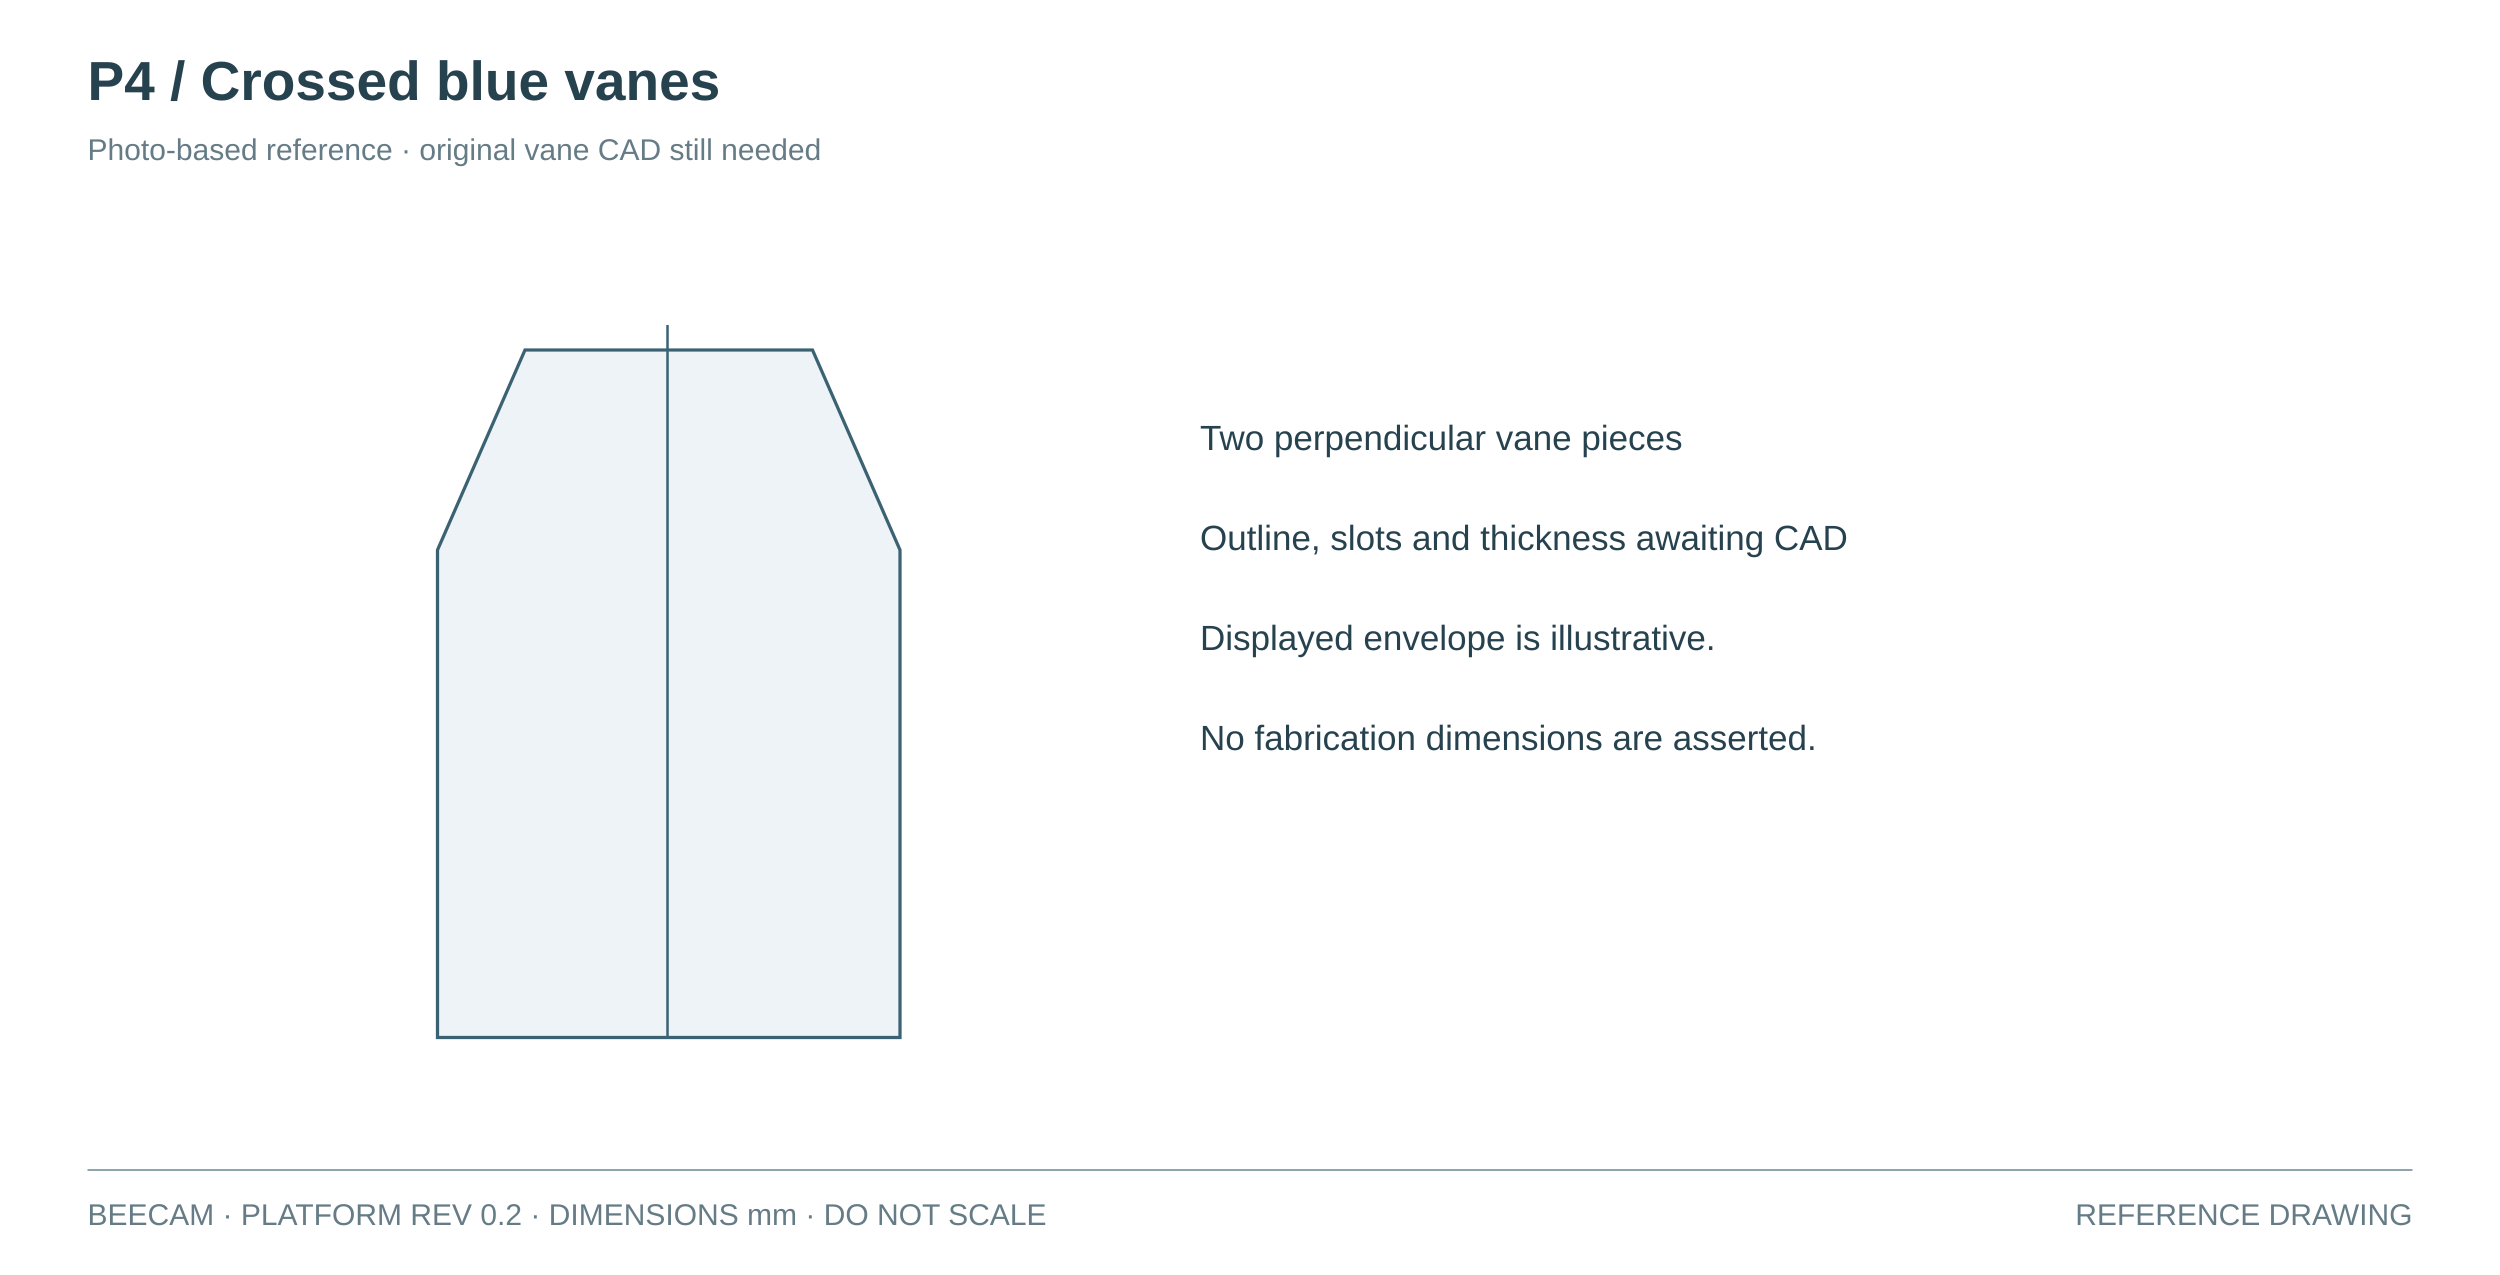
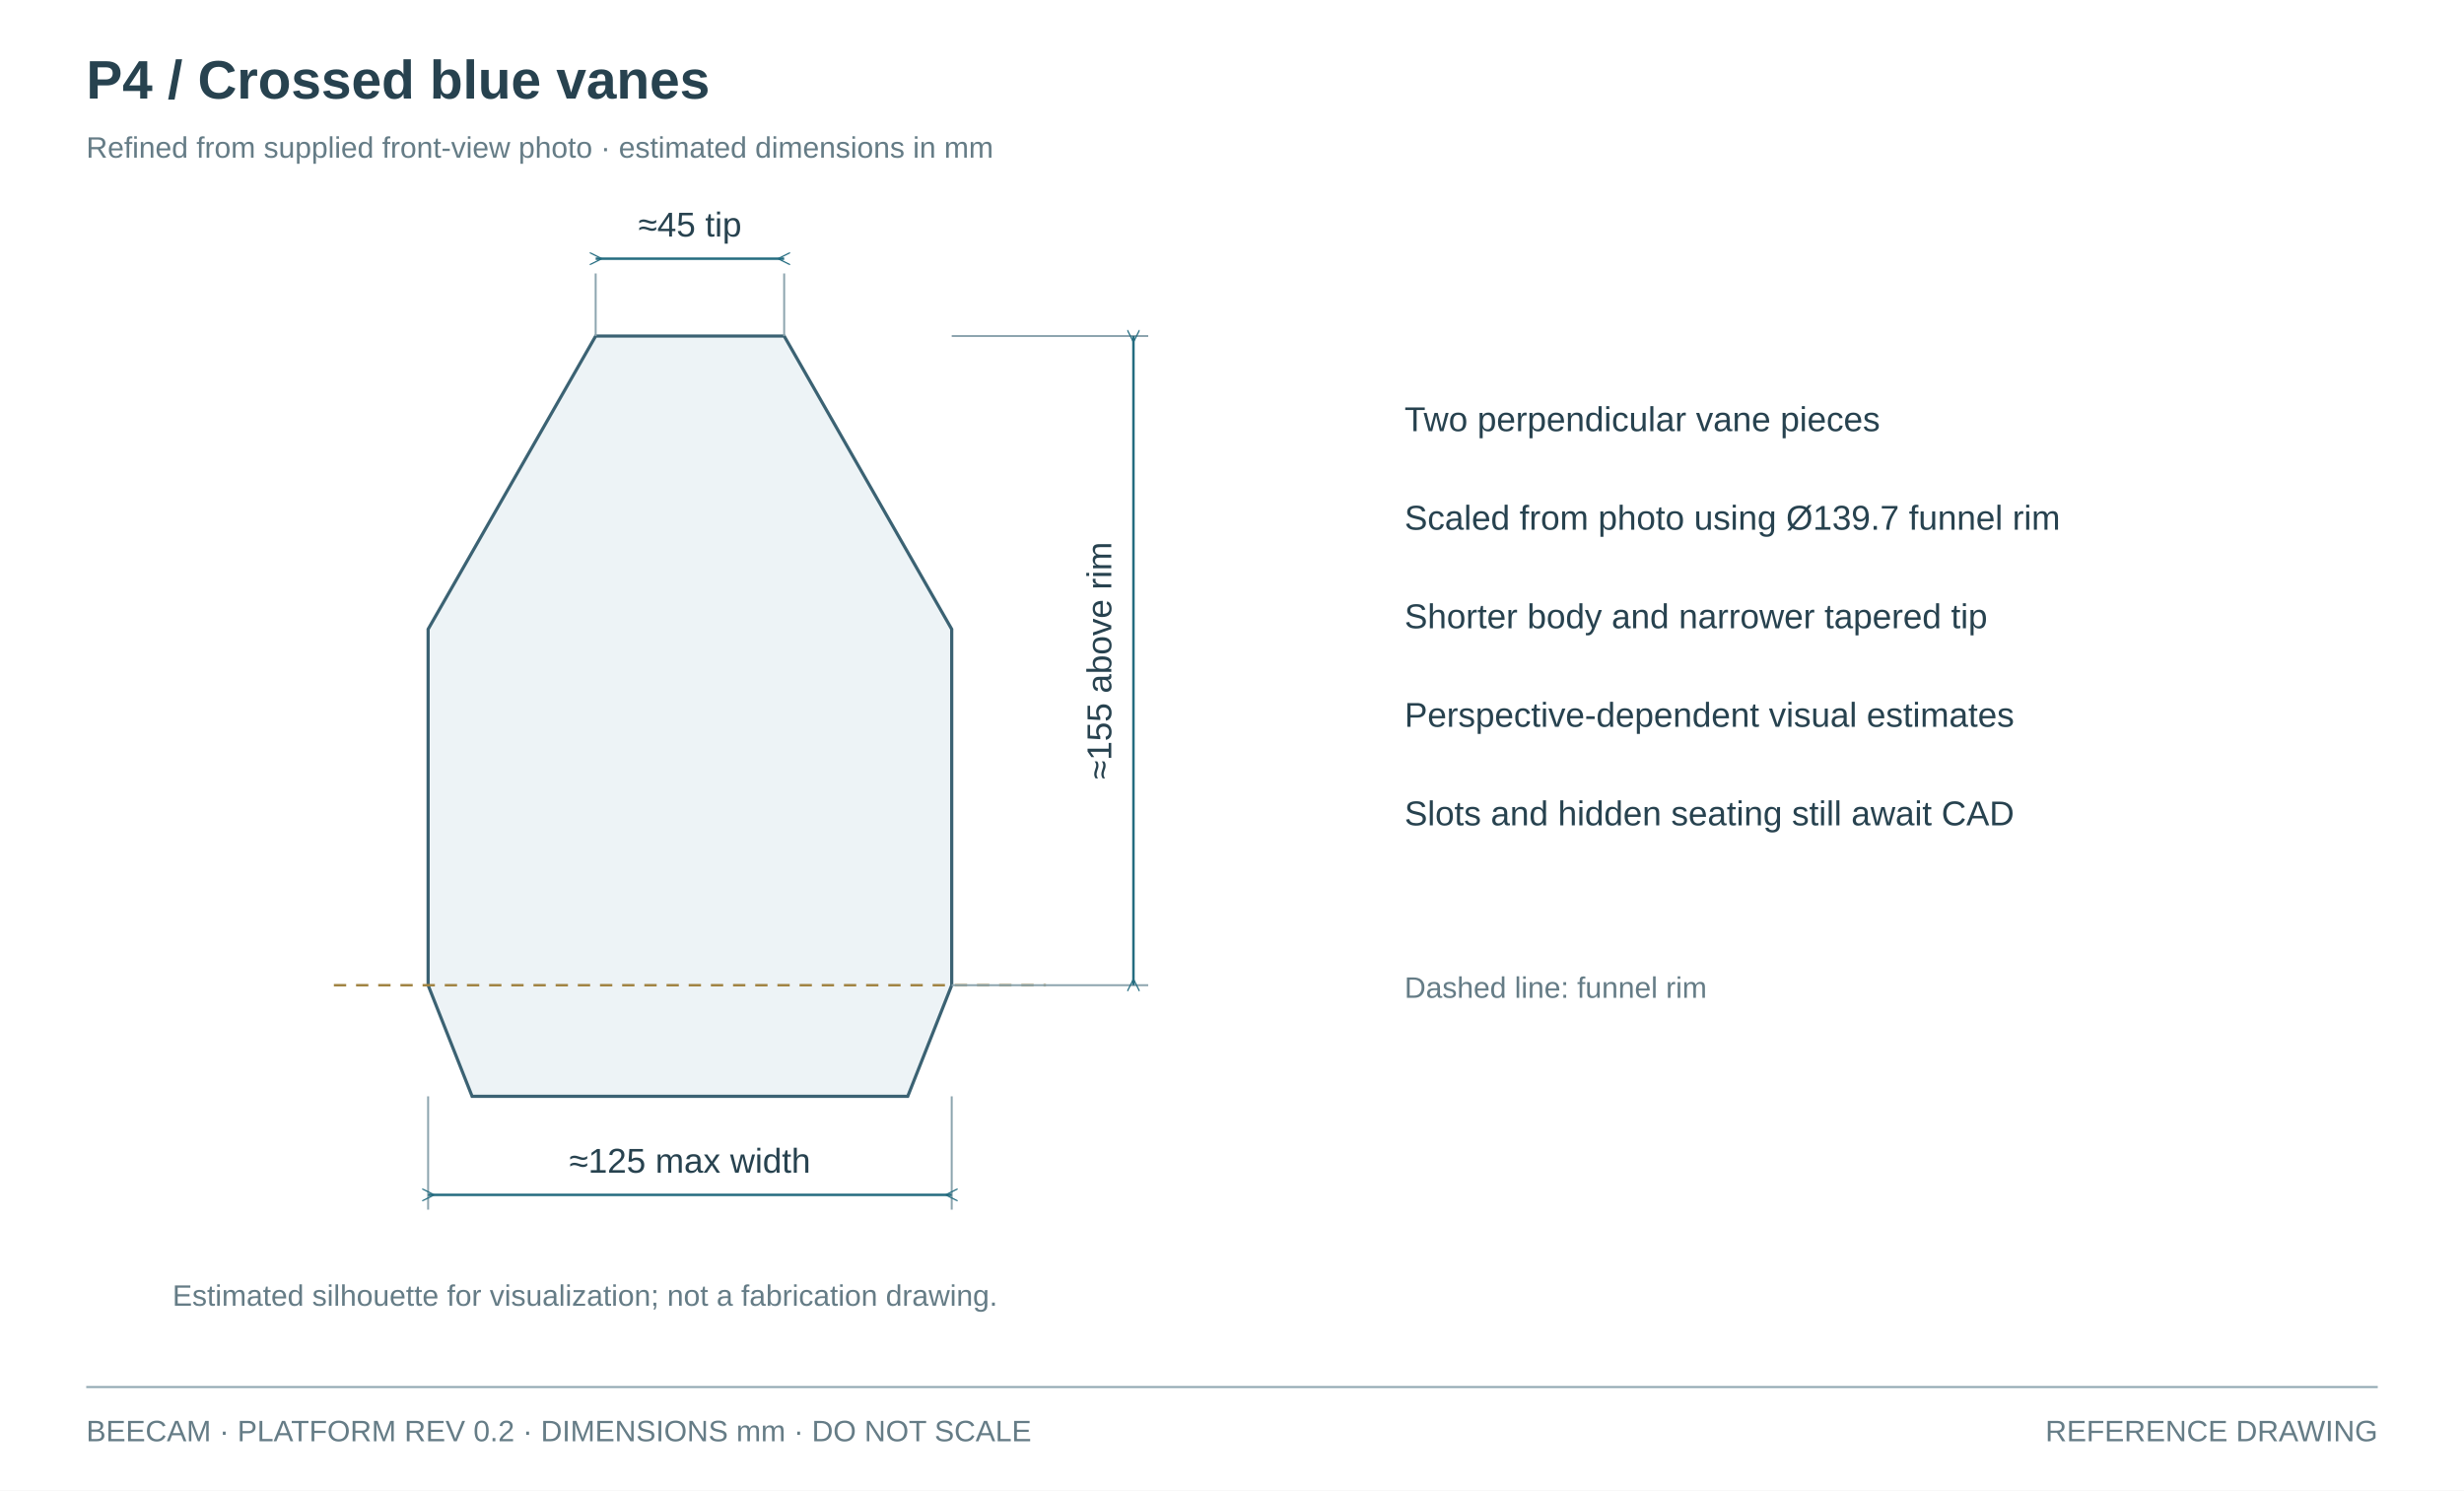
- <svg xmlns="http://www.w3.org/2000/svg" width="1000" height="510" viewBox="0 0 1000 510" role="img" aria-label="P4 / Crossed blue vanes">
+ <svg xmlns="http://www.w3.org/2000/svg" width="1000" height="605" viewBox="0 0 1000 605" role="img" aria-label="P4 / Crossed blue vanes">
  <defs>
    <marker id="arr" viewBox="0 0 10 10" refX="5" refY="5" markerWidth="5" markerHeight="5" orient="auto-start-reverse">
      <path d="M10 0L0 5L10 10" fill="none" stroke="#246c80" />
    </marker>
  </defs>
  <style>text{font-family:Arial,sans-serif;fill:#27424f}.title{font-size:22px;font-weight:600}.label{font-size:14px}.small{font-size:12px;fill:#657c86}.part{fill:#edf3f6;stroke:#3b6273;stroke-width:1.3}.hole{fill:white;stroke:#3b6273;stroke-width:1}.edge{stroke:#3b6273;stroke-width:1;fill:none}.ext{stroke:#8da5af;stroke-width:.8}.dim{stroke:#246c80;stroke-width:1;marker-start:url(#arr);marker-end:url(#arr)}.dash{stroke:#a18443;stroke-width:1;stroke-dasharray:5 4;fill:none}</style>
  <rect width="100%" height="100%" fill="white" />
  <text x="35" y="40" class="title" text-anchor="start">P4 / Crossed blue vanes</text>
-   <text x="35" y="64" class="small" text-anchor="start">Photo-based reference · original vane CAD still needed</text>
-   <path class="part" d="M175 415V220L210 140H325L360 220V415Z" />
-   <line class="edge" x1="267" y1="130" x2="267" y2="415" />
-   <text x="480" y="180" class="label" text-anchor="start">Two perpendicular vane pieces</text>
-   <text x="480" y="220" class="label" text-anchor="start">Outline, slots and thickness awaiting CAD</text>
-   <text x="480" y="260" class="label" text-anchor="start">Displayed envelope is illustrative.</text>
-   <text x="480" y="300" class="label" text-anchor="start">No fabrication dimensions are asserted.</text>
-   <line class="ext" x1="35" y1="468" x2="965" y2="468" />
-   <text x="35" y="490" class="small" text-anchor="start">BEECAM · PLATFORM REV 0.2 · DIMENSIONS mm · DO NOT SCALE</text>
-   <text x="965" y="490" class="small" text-anchor="end">REFERENCE DRAWING</text>
+   <text x="35" y="64" class="small" text-anchor="start">Refined from supplied front-view photo · estimated dimensions in mm</text>
+   <path class="part" d="M191.6 445 L368.4 445 L386.25 399.897 L386.25 255.397 L318.25 136.397 L241.75 136.397 L173.75 255.397 L173.75 399.897Z" />
+   <line class="dash" x1="135.5" y1="399.897" x2="424.5" y2="399.897" />
+   <text x="570" y="405" class="small" text-anchor="start">Dashed line: funnel rim</text>
+   <line class="ext" x1="173.75" y1="445" x2="173.75" y2="491" />
+   <line class="ext" x1="386.25" y1="445" x2="386.25" y2="491" />
+   <line class="dim" x1="173.75" y1="485" x2="386.25" y2="485" />
+   <text x="280" y="476" class="label" text-anchor="middle">≈125 max width</text>
+   <line class="ext" x1="241.75" y1="136.397" x2="241.75" y2="111" />
+   <line class="ext" x1="318.25" y1="136.397" x2="318.25" y2="111" />
+   <line class="dim" x1="241.75" y1="105" x2="318.25" y2="105" />
+   <text x="280" y="96" class="label" text-anchor="middle">≈45 tip</text>
+   <line class="ext" x1="386.25" y1="136.397" x2="466" y2="136.397" />
+   <line class="ext" x1="386.25" y1="399.897" x2="466" y2="399.897" />
+   <line class="dim" x1="460" y1="136.397" x2="460" y2="399.897" />
+   <text class="label" transform="translate(451,268.1471) rotate(-90)" text-anchor="middle">≈155 above rim</text>
+   <text x="570" y="175" class="label" text-anchor="start">Two perpendicular vane pieces</text>
+   <text x="570" y="215" class="label" text-anchor="start">Scaled from photo using Ø139.7 funnel rim</text>
+   <text x="570" y="255" class="label" text-anchor="start">Shorter body and narrower tapered tip</text>
+   <text x="570" y="295" class="label" text-anchor="start">Perspective-dependent visual estimates</text>
+   <text x="570" y="335" class="label" text-anchor="start">Slots and hidden seating still await CAD</text>
+   <text x="70" y="530" class="small" text-anchor="start">Estimated silhouette for visualization; not a fabrication drawing.</text>
+   <line class="ext" x1="35" y1="563" x2="965" y2="563" />
+   <text x="35" y="585" class="small" text-anchor="start">BEECAM · PLATFORM REV 0.2 · DIMENSIONS mm · DO NOT SCALE</text>
+   <text x="965" y="585" class="small" text-anchor="end">REFERENCE DRAWING</text>
</svg>
